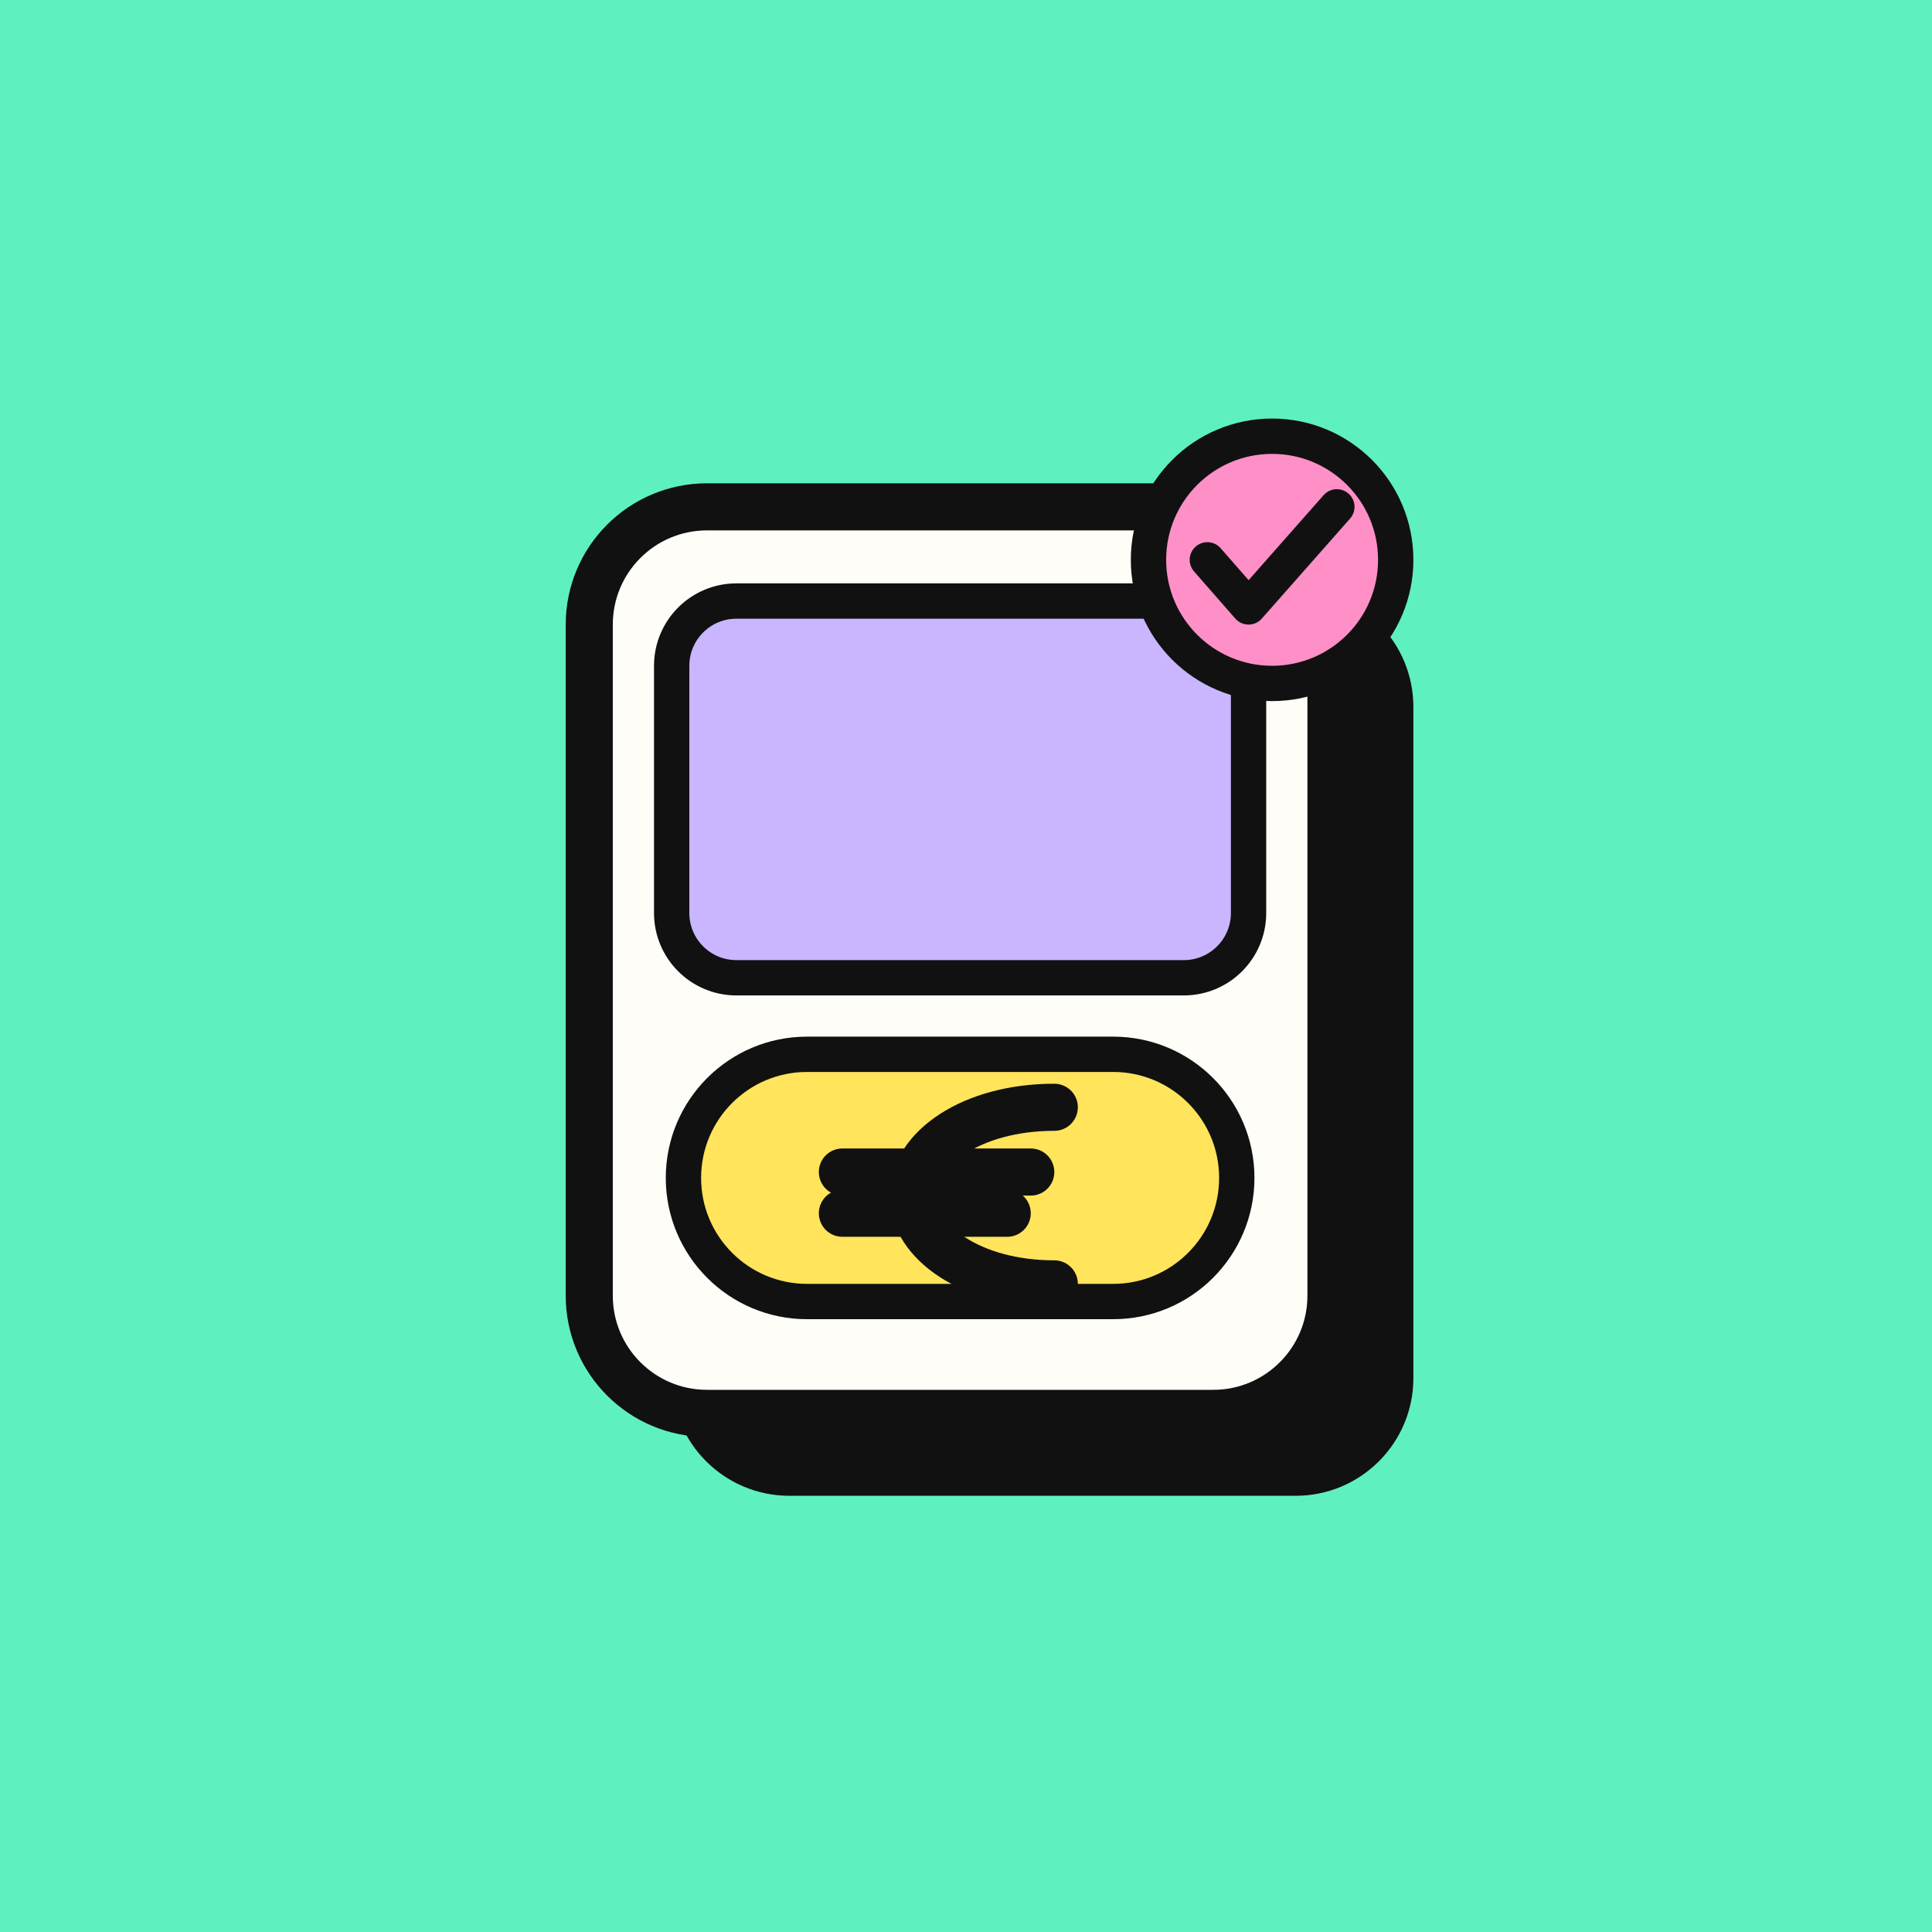
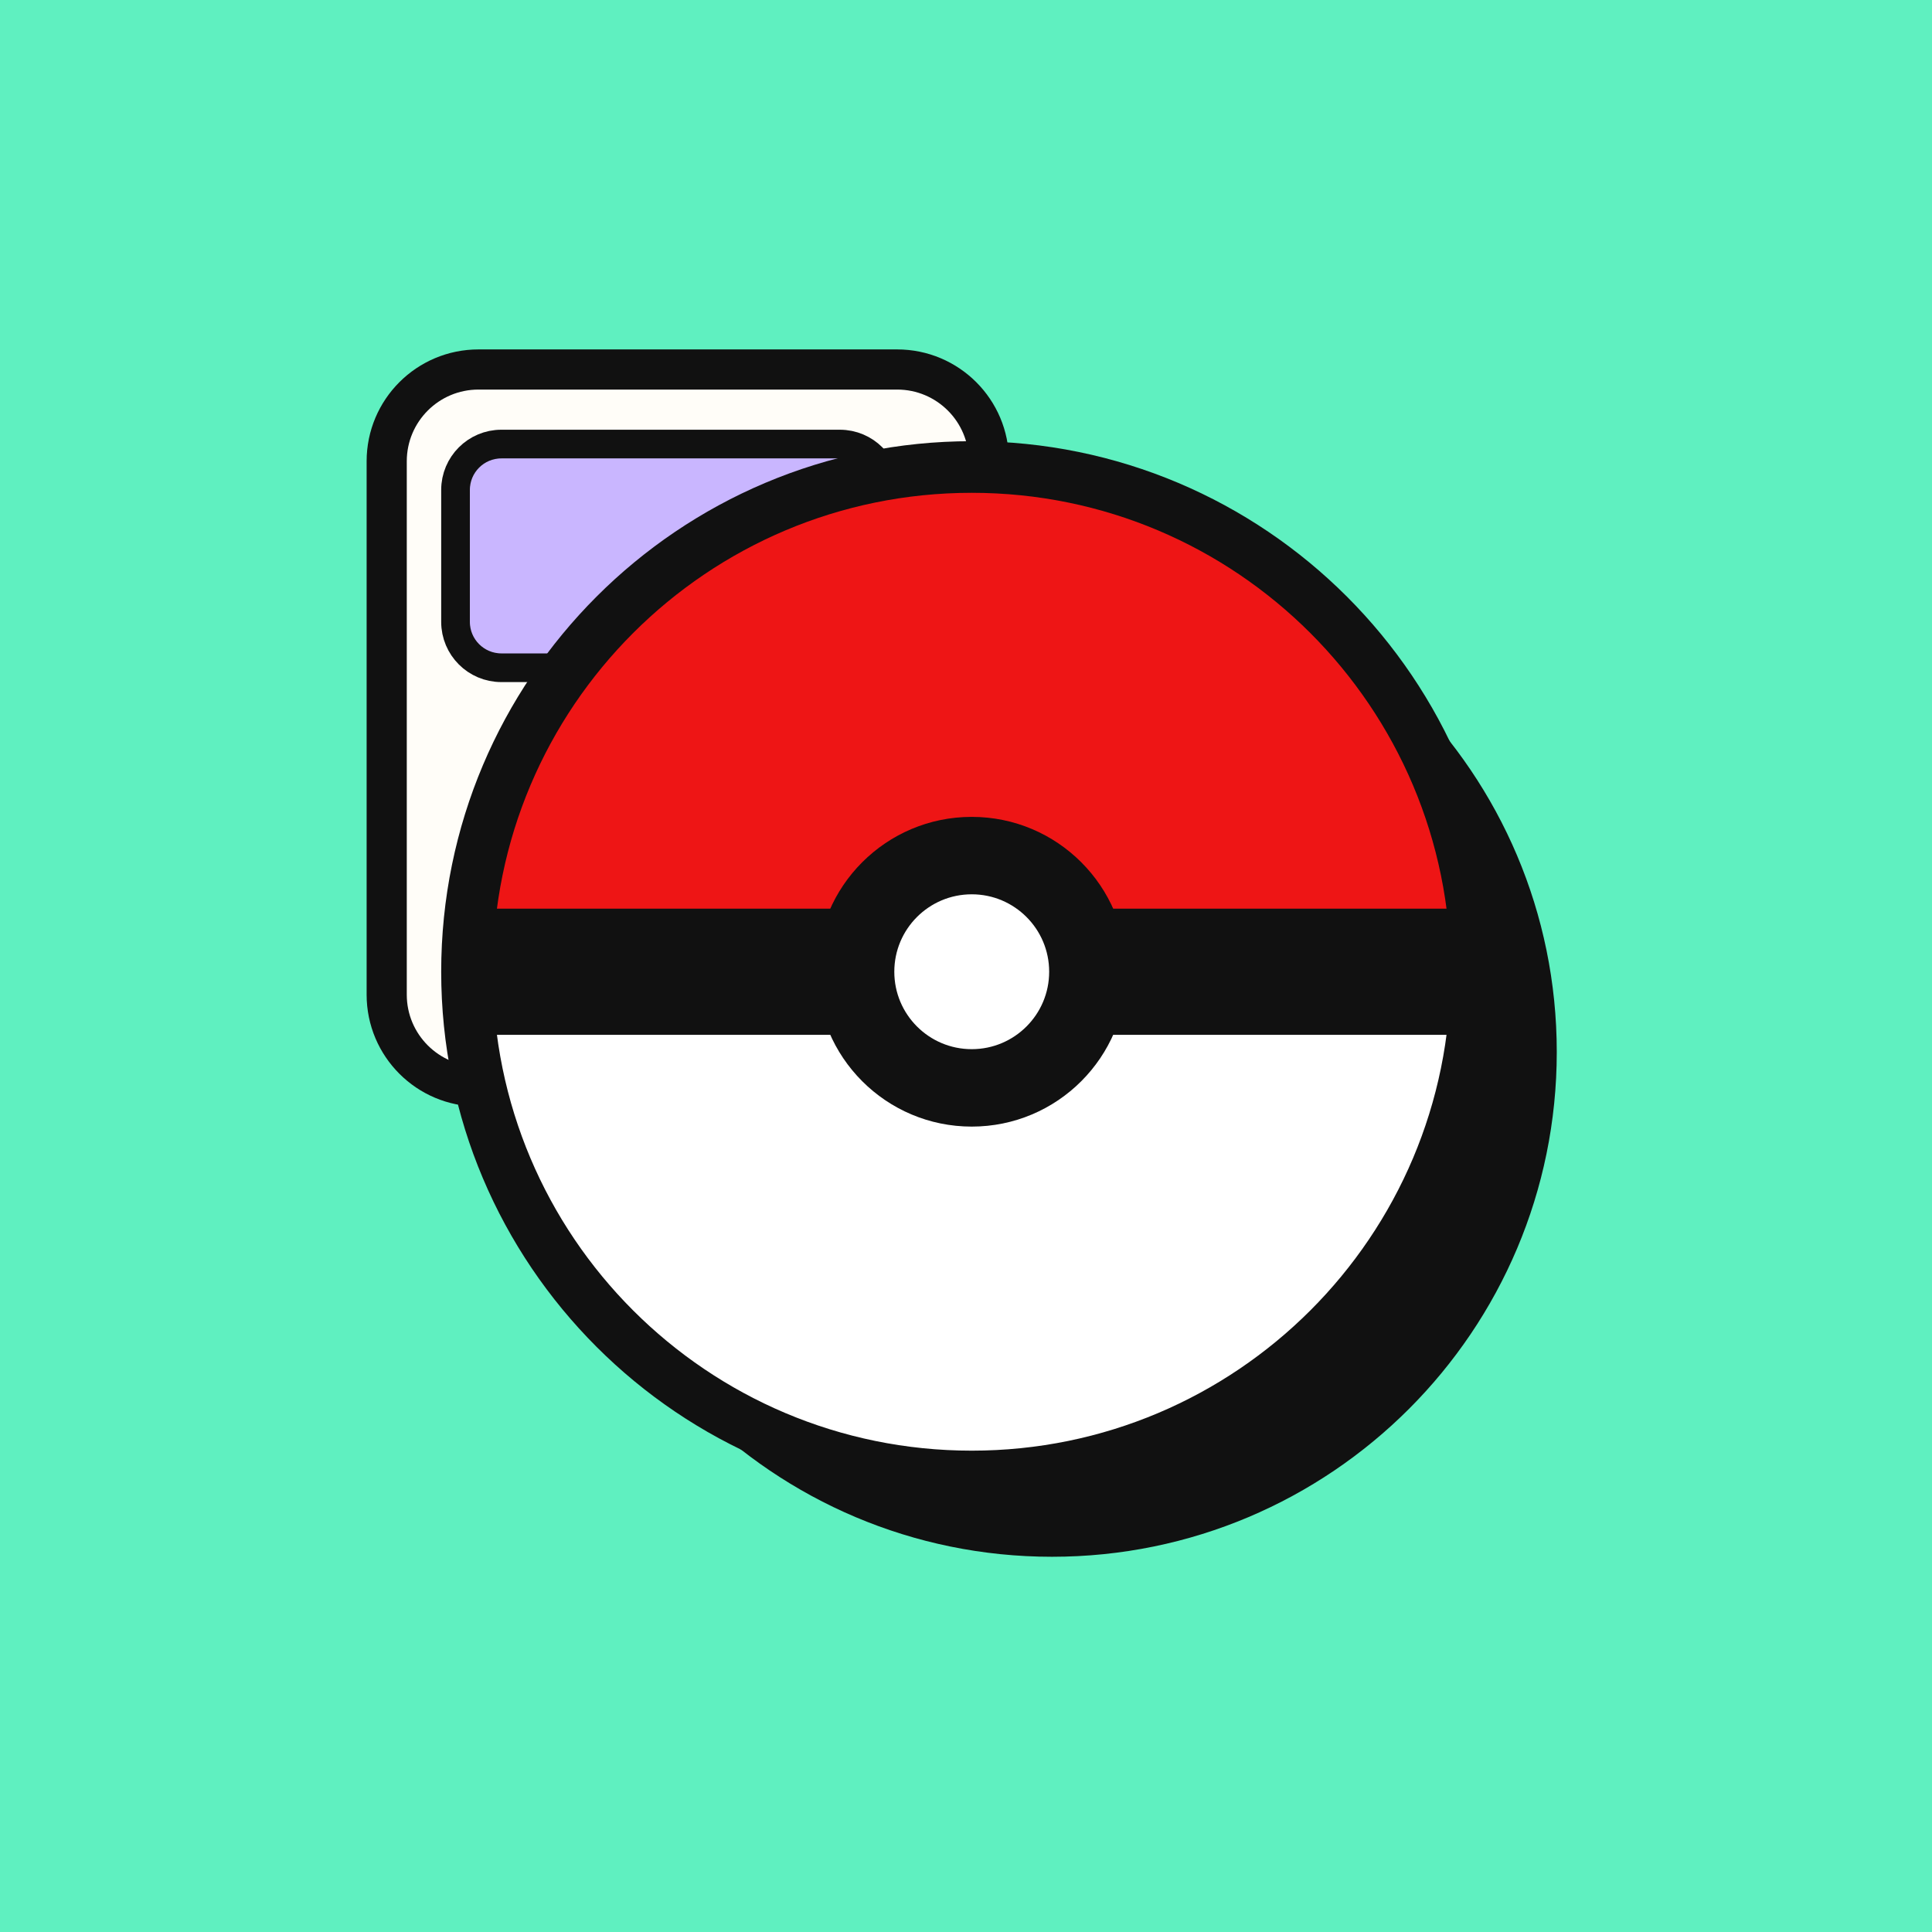
- <svg xmlns="http://www.w3.org/2000/svg" width="512" height="512" viewBox="0 0 512 512" role="img" aria-label="Wishlist">
+ <svg xmlns="http://www.w3.org/2000/svg" width="512" height="512" viewBox="0 0 512 512" role="img" aria-label="Poké Ball">
  <rect width="512" height="512" fill="#5FF0C0" />
-   <g transform="translate(256 256) scale(0.78) translate(-256 -256)">
-     <rect x="156" y="128" width="252" height="308" rx="40" fill="#111" />
-     <rect x="128" y="100" width="252" height="308" rx="40" fill="#FFFDF8" stroke="#111" stroke-width="16" />
-     <rect x="156" y="132" width="196" height="128" rx="22" fill="#C9B6FF" stroke="#111" stroke-width="12" />
-     <rect x="160" y="286" width="188" height="84" rx="42" fill="#FFE45C" stroke="#111" stroke-width="12" />
-     <g fill="none" stroke="#111" stroke-width="16" stroke-linecap="round" stroke-linejoin="round">
-       <path d="M286 304c-28 0-48 14-48 30s20 30 48 30" />
-       <path d="M214 326h64" />
-       <path d="M214 340h56" />
+   <g transform="translate(256 256) scale(0.76) translate(-256 -256)">
+     <rect x="78" y="72" width="210" height="250" rx="32" fill="#111" />
+     <rect x="54" y="48" width="210" height="250" rx="32" fill="#FFFDF8" stroke="#111" stroke-width="14" />
+     <rect x="78" y="74" width="150" height="78" rx="16" fill="#C9B6FF" stroke="#111" stroke-width="10" />
+     <circle cx="286" cy="286" r="176" fill="#111" />
+     <circle cx="258" cy="258" r="176" fill="#FFFFFF" />
+     <g clip-path="url(#ballm)">
+       <rect x="70" y="70" width="380" height="188" fill="#EE1515" />
+       <rect x="70" y="236" width="380" height="44" fill="#111" />
    </g>
-     <circle cx="360" cy="118" r="42" fill="#FF8FC7" stroke="#111" stroke-width="12" />
-     <path d="M338 118l14 16 30-34" fill="none" stroke="#111" stroke-width="12" stroke-linecap="round" stroke-linejoin="round" />
+     <circle cx="258" cy="258" r="176" fill="none" stroke="#111" stroke-width="18" />
+     <circle cx="258" cy="258" r="54" fill="#111" />
+     <circle cx="258" cy="258" r="32" fill="#FFFFFF" stroke="#111" stroke-width="10" />
  </g>
+   <defs>
+     <clipPath id="ballm">
+       <circle cx="258" cy="258" r="176" />
+     </clipPath>
+   </defs>
</svg>
